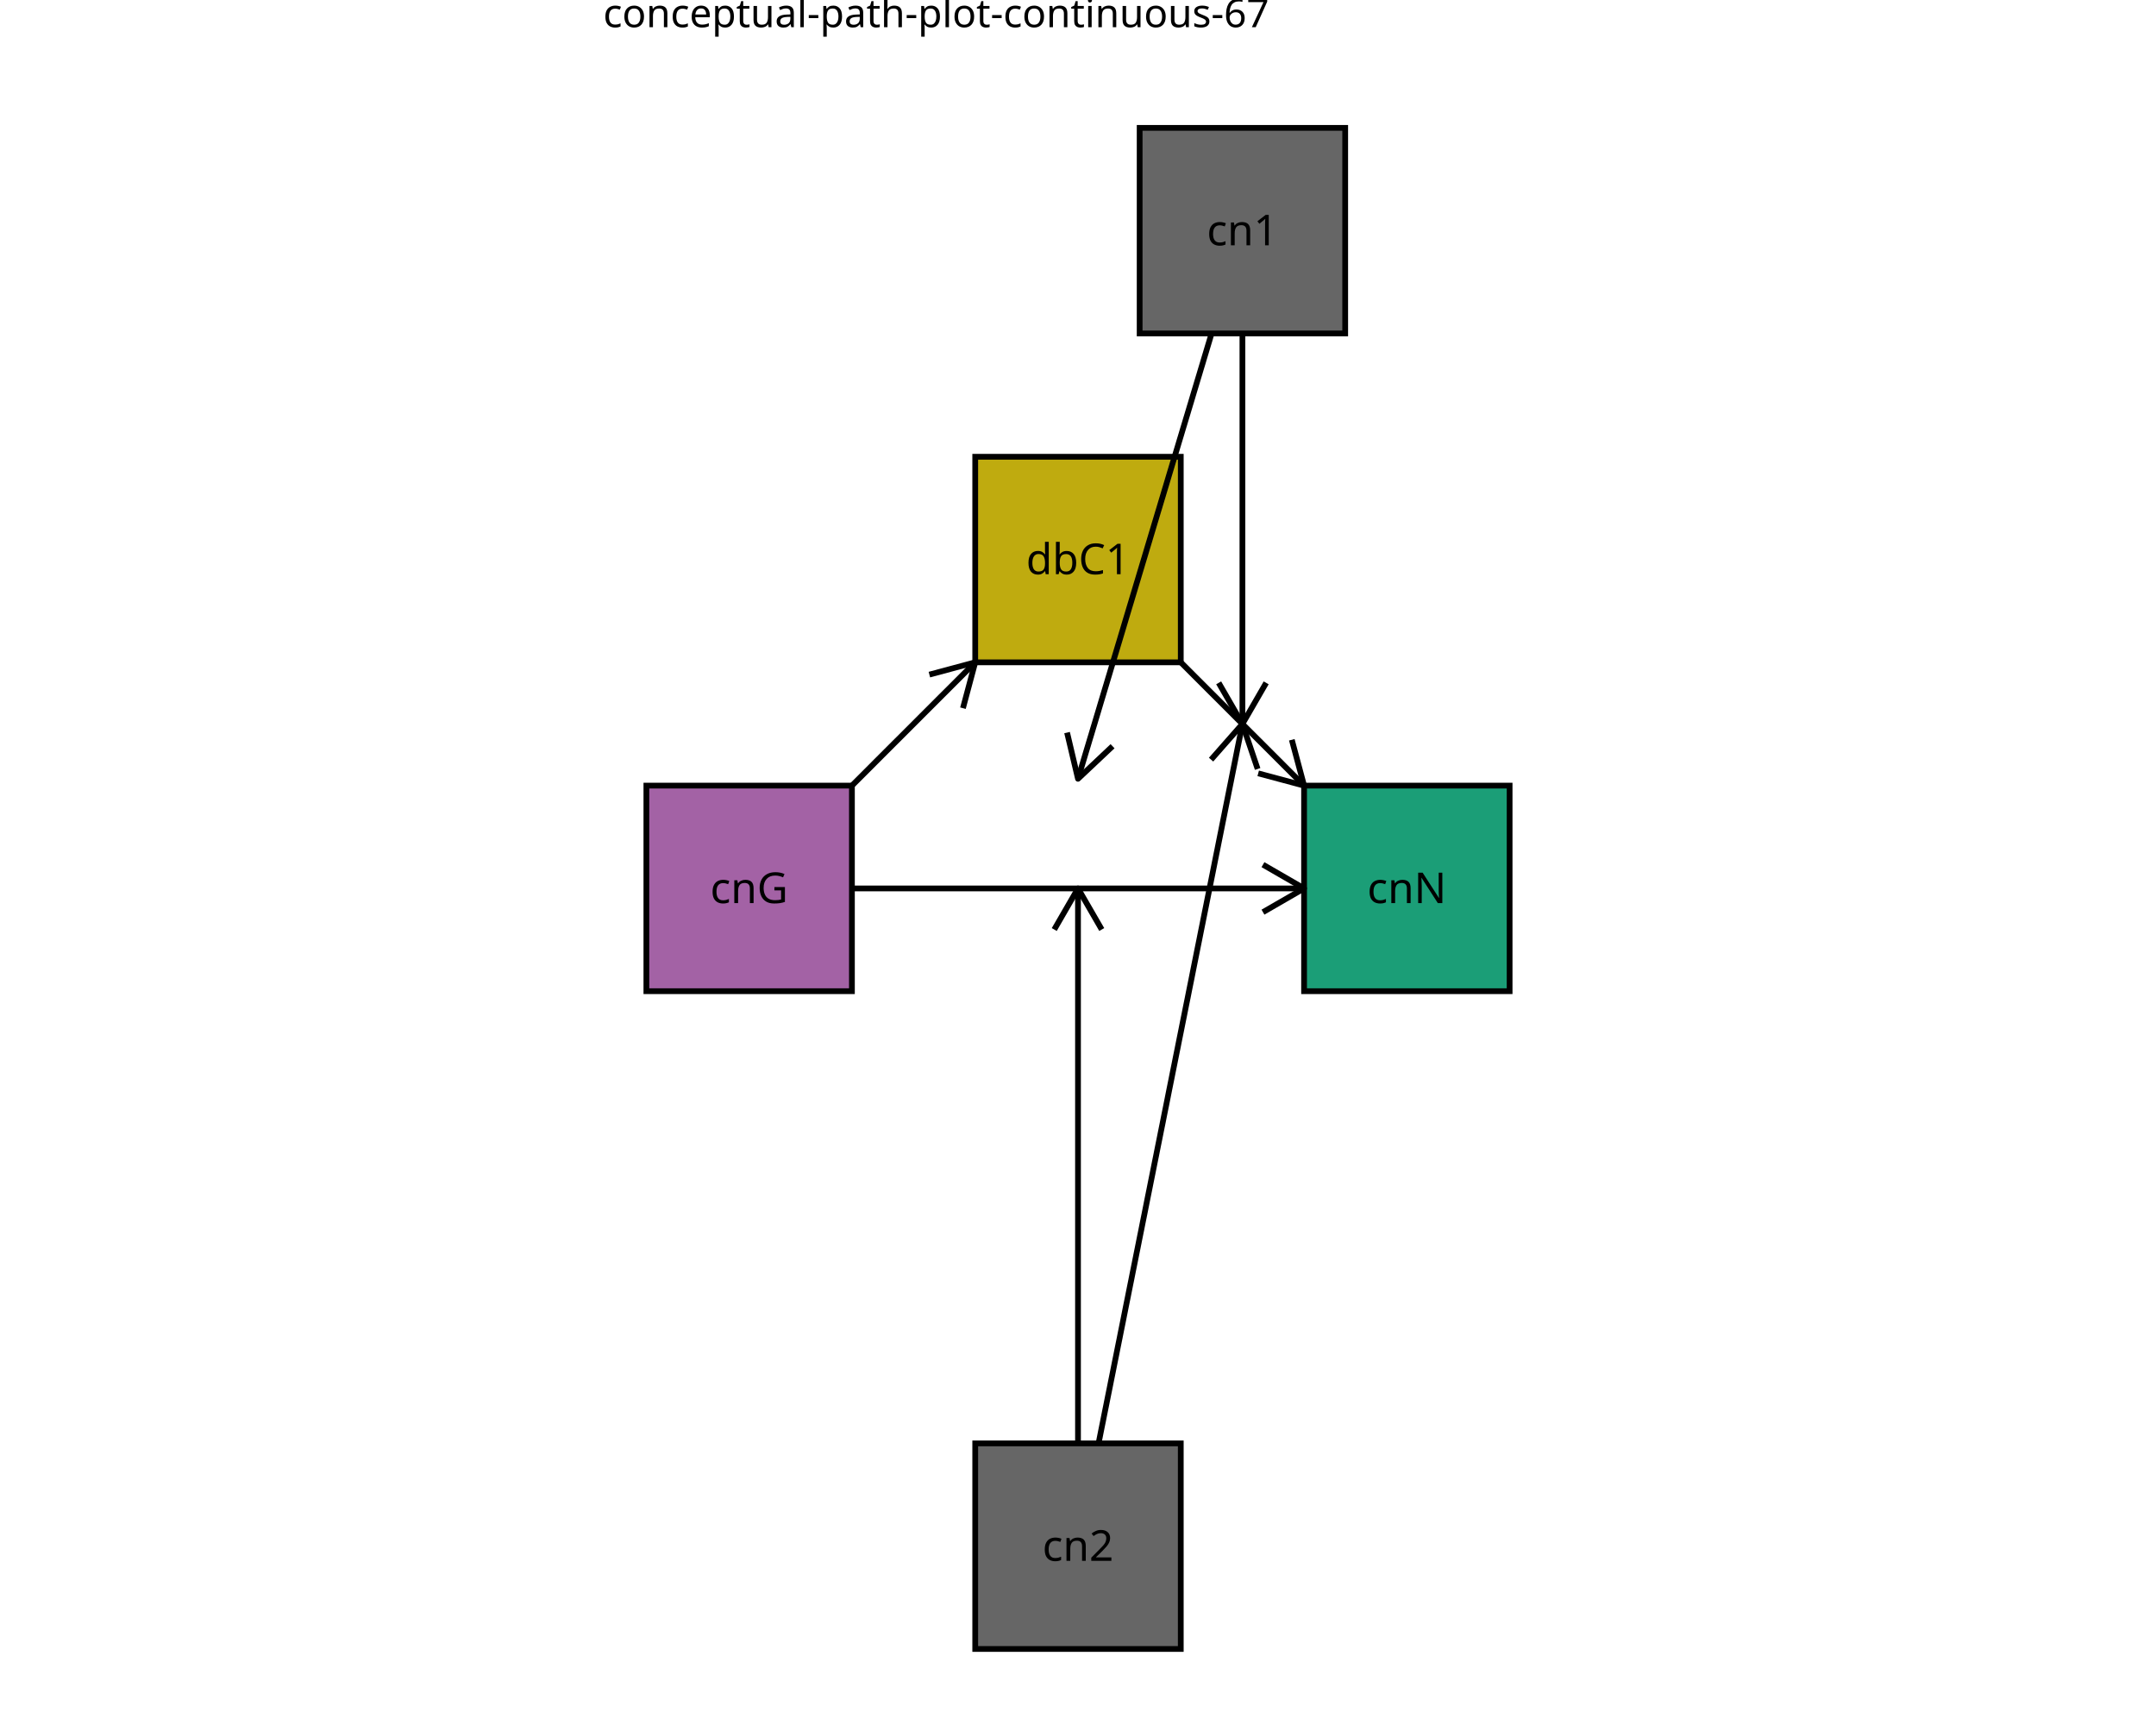
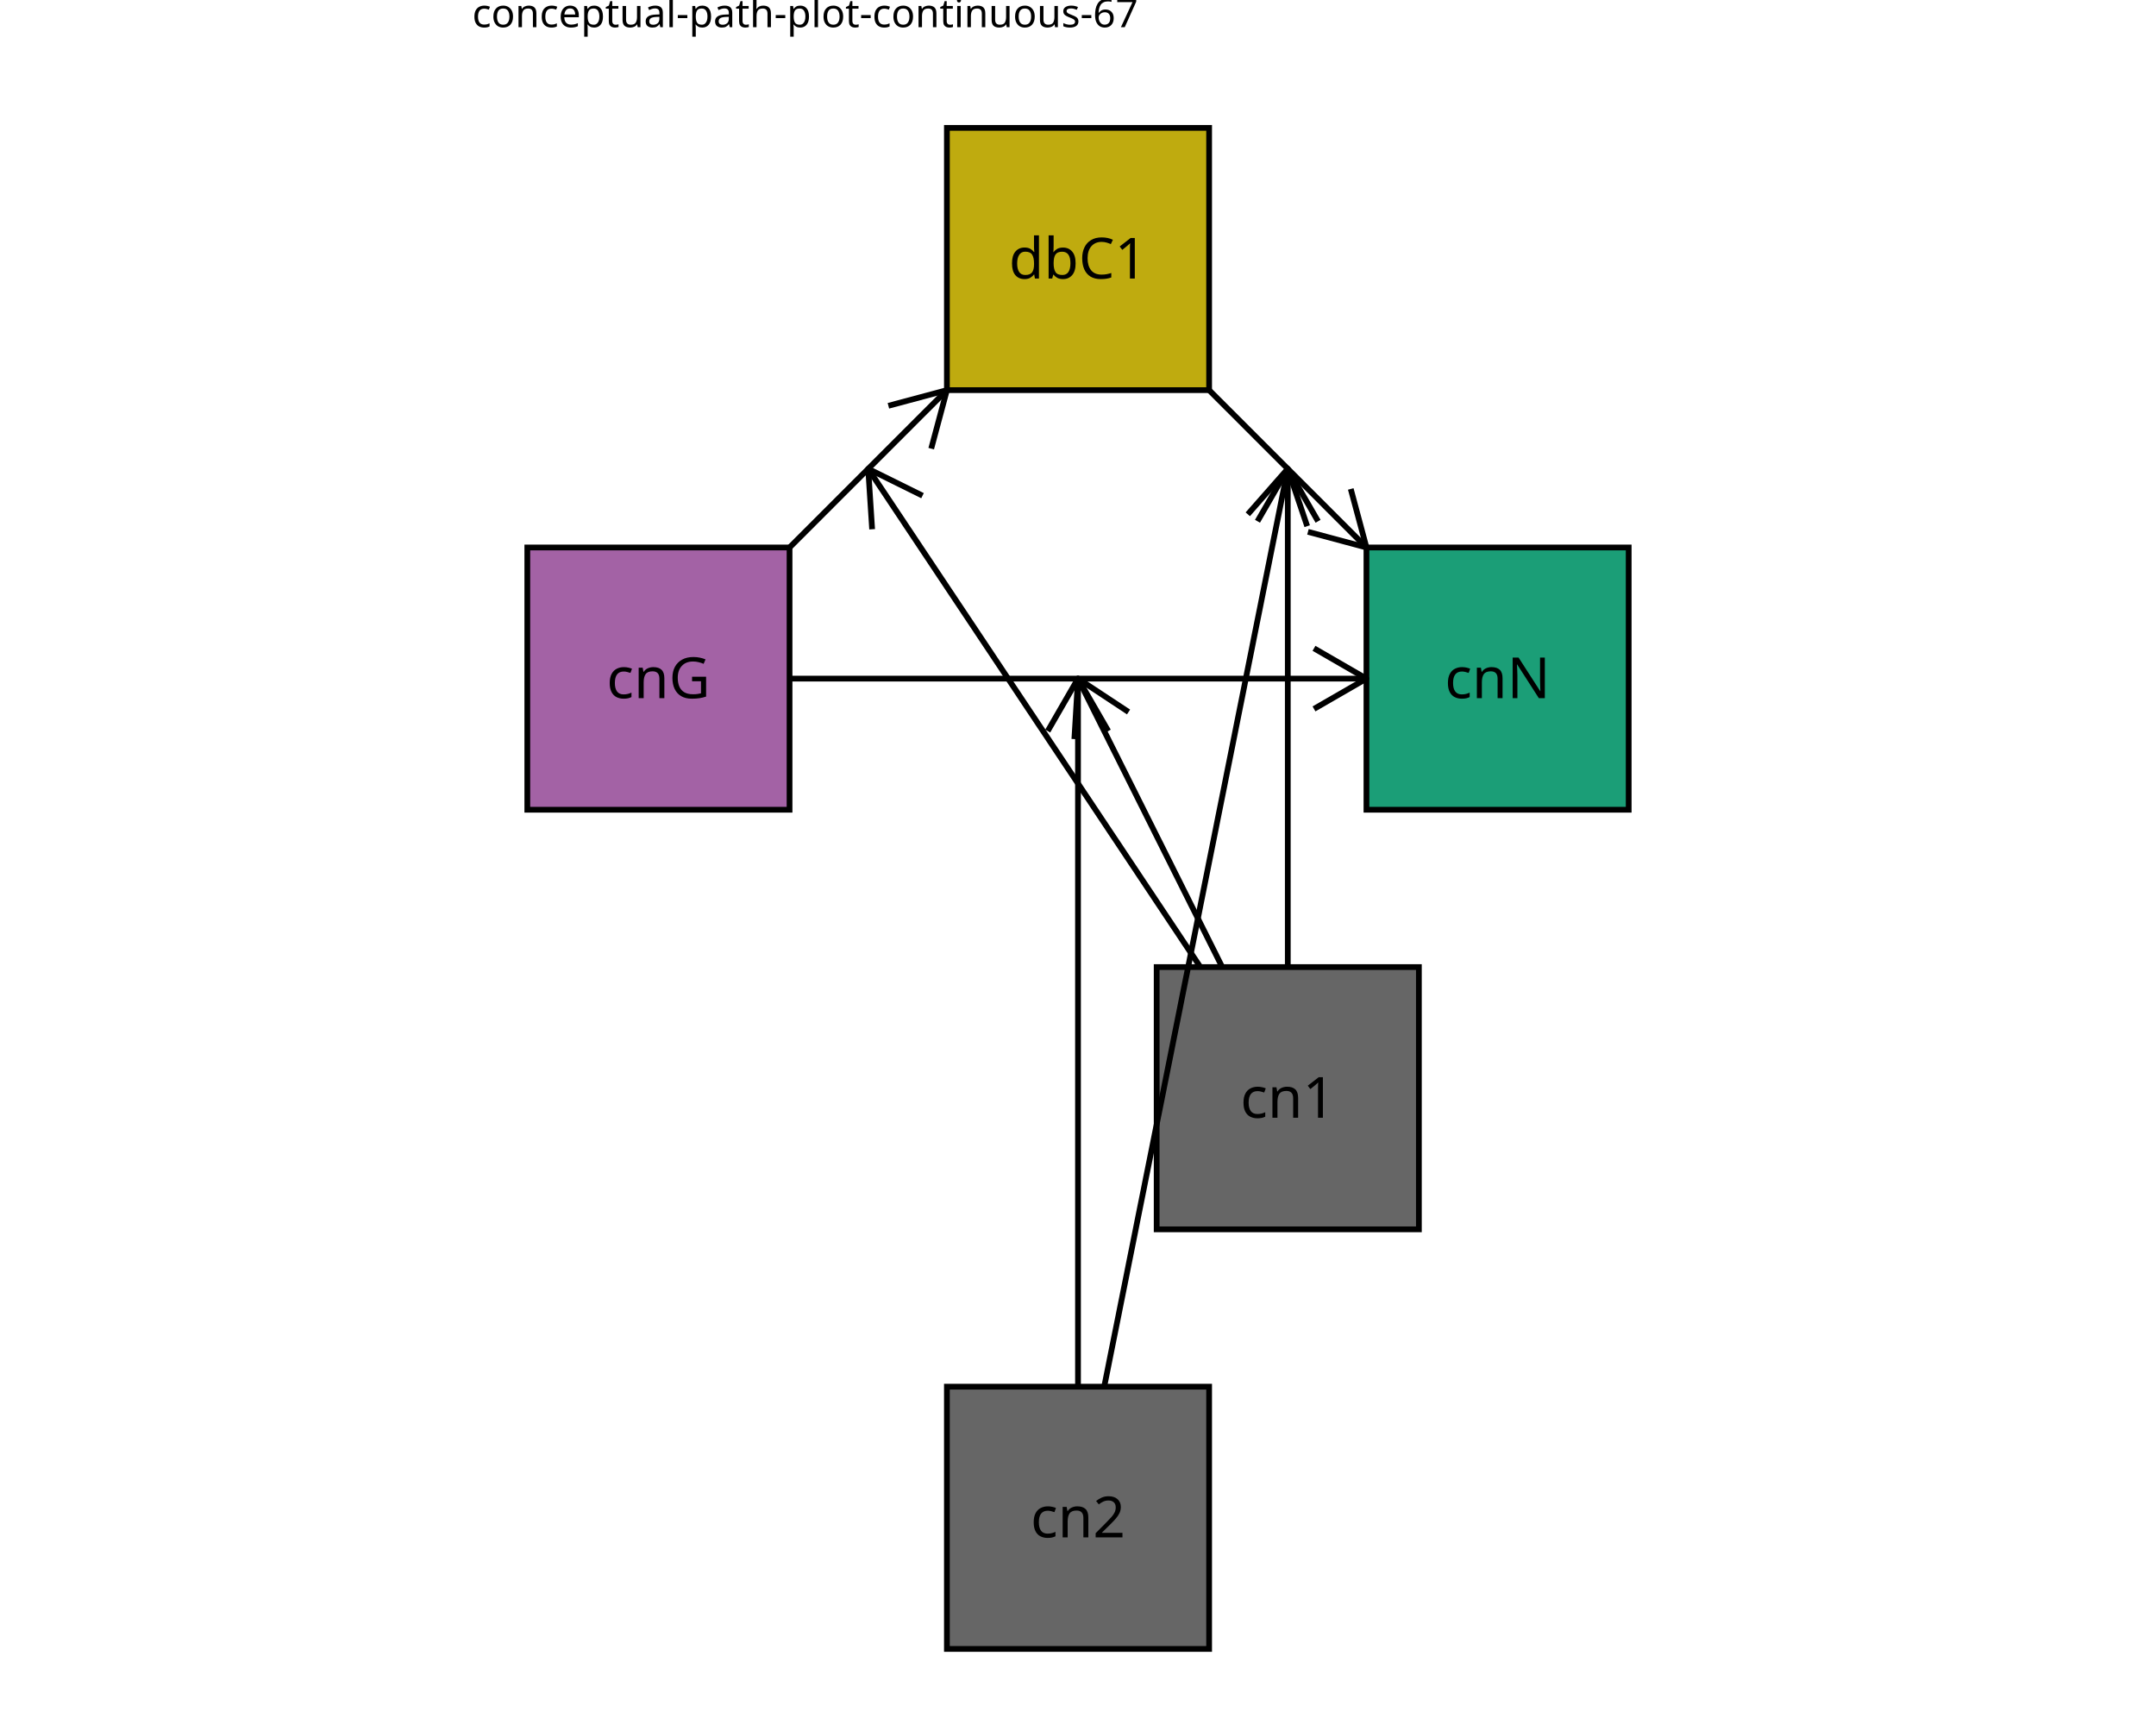
<svg xmlns="http://www.w3.org/2000/svg" class="svglite" data-engine-version="2.0" width="720.00pt" height="576.00pt" viewBox="0 0 720.00 576.00">
  <defs>
    <style type="text/css">
    .svglite line, .svglite polyline, .svglite polygon, .svglite path, .svglite rect, .svglite circle {
      fill: none;
      stroke: #000000;
      stroke-linecap: round;
      stroke-linejoin: round;
      stroke-miterlimit: 10.00;
    }
  </style>
  </defs>
  <rect width="100%" height="100%" style="stroke: none; fill: #FFFFFF;" />
  <defs>
    <clipPath id="cpMC4wMHw3MjAuMDB8MC4wMHw1NzYuMDA=">
      <rect x="0.00" y="0.00" width="720.00" height="576.00" />
    </clipPath>
  </defs>
  <g clip-path="url(#cpMC4wMHw3MjAuMDB8MC4wMHw1NzYuMDA=)">
</g>
  <defs>
-     <clipPath id="cpMjAxLjQ1fDUxOC41NXwwLjAwfDU3Ni4wMA==">
-       <rect x="201.45" y="0.00" width="317.10" height="576.00" />
+     <clipPath id="cpMTU3LjcxfDU2Mi4yOXwwLjAwfDU3Ni4wMA==">
+       <rect x="157.71" y="0.00" width="404.57" height="576.00" />
    </clipPath>
  </defs>
-   <g clip-path="url(#cpMjAxLjQ1fDUxOC41NXwwLjAwfDU3Ni4wMA==)">
-     <rect x="201.45" y="0.00" width="317.10" height="576.00" style="stroke-width: 10.67; stroke: none;" />
+   <g clip-path="url(#cpMTU3LjcxfDU2Mi4yOXwwLjAwfDU3Ni4wMA==)">
+     <rect x="157.71" y="0.00" width="404.57" height="576.00" style="stroke-width: 10.67; stroke: none;" />
  </g>
  <g clip-path="url(#cpMC4wMHw3MjAuMDB8MC4wMHw1NzYuMDA=)">
</g>
  <defs>
-     <clipPath id="cpMjAxLjQ1fDUxOC41NXwxNy4zMHw1NzYuMDA=">
-       <rect x="201.45" y="17.30" width="317.10" height="558.70" />
+     <clipPath id="cpMTU3LjcxfDU2Mi4yOXwxNy4zMHw1NzYuMDA=">
+       <rect x="157.71" y="17.30" width="404.57" height="558.70" />
    </clipPath>
  </defs>
-   <g clip-path="url(#cpMjAxLjQ1fDUxOC41NXwxNy4zMHw1NzYuMDA=)">
-     <rect x="201.45" y="17.30" width="317.10" height="558.70" style="stroke-width: 10.67; stroke: none;" />
-     <rect x="215.86" y="262.33" width="68.64" height="68.64" style="stroke-width: 1.92; stroke-linecap: butt; stroke-linejoin: miter; fill: #A362A5;" />
-     <rect x="435.50" y="262.33" width="68.64" height="68.64" style="stroke-width: 1.92; stroke-linecap: butt; stroke-linejoin: miter; fill: #1B9E77;" />
-     <rect x="325.68" y="152.52" width="68.64" height="68.64" style="stroke-width: 1.92; stroke-linecap: butt; stroke-linejoin: miter; fill: #BFAB0F;" />
-     <rect x="380.59" y="42.70" width="68.64" height="68.64" style="stroke-width: 1.92; stroke-linecap: butt; stroke-linejoin: miter; fill: #666666;" />
-     <rect x="325.68" y="481.97" width="68.64" height="68.64" style="stroke-width: 1.92; stroke-linecap: butt; stroke-linejoin: miter; fill: #666666;" />
-     <rect x="325.68" y="225.73" width="68.64" height="68.64" style="stroke-width: 1.92; stroke: none; stroke-linecap: butt; stroke-linejoin: miter;" />
-     <rect x="380.59" y="207.43" width="68.64" height="68.64" style="stroke-width: 1.92; stroke: none; stroke-linecap: butt; stroke-linejoin: miter;" />
-     <rect x="380.59" y="207.43" width="68.64" height="68.64" style="stroke-width: 1.92; stroke: none; stroke-linecap: butt; stroke-linejoin: miter;" />
-     <rect x="325.68" y="262.33" width="68.64" height="68.64" style="stroke-width: 1.92; stroke: none; stroke-linecap: butt; stroke-linejoin: miter;" />
-     <polyline points="284.50,296.65 285.68,296.65 287.90,296.65 290.12,296.65 292.33,296.65 294.55,296.65 296.77,296.65 298.99,296.65 301.21,296.65 303.43,296.65 305.65,296.65 307.86,296.65 310.08,296.65 312.30,296.65 314.52,296.65 316.74,296.65 318.96,296.65 321.18,296.65 323.39,296.65 325.61,296.65 327.83,296.65 330.05,296.65 332.27,296.65 334.49,296.65 336.71,296.65 338.92,296.65 341.14,296.65 343.36,296.65 345.58,296.65 347.80,296.65 350.02,296.65 352.24,296.65 354.45,296.65 356.67,296.65 358.89,296.65 361.11,296.65 363.33,296.65 365.55,296.65 367.76,296.65 369.98,296.65 372.20,296.65 374.42,296.65 376.64,296.65 378.86,296.65 381.08,296.65 383.29,296.65 385.51,296.65 387.73,296.65 389.95,296.65 392.17,296.65 394.39,296.65 396.61,296.65 398.82,296.65 401.04,296.65 403.26,296.65 405.48,296.65 407.70,296.65 409.92,296.65 412.14,296.65 414.35,296.65 416.57,296.65 418.79,296.65 421.01,296.65 423.23,296.65 425.45,296.65 427.67,296.65 429.88,296.65 432.10,296.65 434.32,296.65 435.50,296.65 " style="stroke-width: 1.92; stroke-linecap: butt;" />
-     <polyline points="421.77,304.58 435.50,296.65 421.77,288.72 " style="stroke-width: 1.92; stroke-linecap: butt;" />
-     <polyline points="414.91,111.34 414.91,111.96 414.91,113.62 414.91,115.29 414.91,116.95 414.91,118.61 414.91,120.28 414.91,121.94 414.91,123.61 414.91,125.27 414.91,126.93 414.91,128.60 414.91,130.26 414.91,131.93 414.91,133.59 414.91,135.25 414.91,136.92 414.91,138.58 414.91,140.25 414.91,141.91 414.91,143.57 414.91,145.24 414.91,146.90 414.91,148.56 414.91,150.23 414.91,151.89 414.91,153.56 414.91,155.22 414.91,156.88 414.91,158.55 414.91,160.21 414.91,161.88 414.91,163.54 414.91,165.20 414.91,166.87 414.91,168.53 414.91,170.20 414.91,171.86 414.91,173.52 414.91,175.19 414.91,176.85 414.91,178.52 414.91,180.18 414.91,181.84 414.91,183.51 414.91,185.17 414.91,186.83 414.91,188.50 414.91,190.16 414.91,191.83 414.91,193.49 414.91,195.15 414.91,196.82 414.91,198.48 414.91,200.15 414.91,201.81 414.91,203.47 414.91,205.14 414.91,206.80 414.91,208.47 414.91,210.13 414.91,211.79 414.91,213.46 414.91,215.12 414.91,216.78 414.91,218.45 414.91,220.11 414.91,221.78 414.91,223.44 414.91,225.10 414.91,226.77 414.91,228.43 414.91,230.10 414.91,231.76 414.91,233.42 414.91,235.09 414.91,236.75 414.91,238.42 414.91,240.08 414.91,241.74 " style="stroke-width: 1.92; stroke-linecap: butt;" />
-     <polyline points="406.98,228.01 414.91,241.74 422.84,228.01 " style="stroke-width: 1.92; stroke-linecap: butt;" />
-     <polyline points="366.86,481.97 367.21,480.24 367.76,477.46 368.32,474.69 368.87,471.92 369.43,469.14 369.98,466.37 370.54,463.60 371.09,460.82 371.65,458.05 372.20,455.28 372.76,452.50 373.31,449.73 373.87,446.96 374.42,444.18 374.98,441.41 375.53,438.64 376.08,435.86 376.64,433.09 377.19,430.32 377.75,427.55 378.30,424.77 378.86,422.00 379.41,419.23 379.97,416.45 380.52,413.68 381.08,410.91 381.63,408.13 382.19,405.36 382.74,402.59 383.29,399.81 383.85,397.04 384.40,394.27 384.96,391.49 385.51,388.72 386.07,385.95 386.62,383.17 387.18,380.40 387.73,377.63 388.29,374.86 388.84,372.08 389.40,369.31 389.95,366.54 390.50,363.76 391.06,360.99 391.61,358.22 392.17,355.44 392.72,352.67 393.28,349.90 393.83,347.12 394.39,344.35 394.94,341.58 395.50,338.80 396.05,336.03 396.61,333.26 397.16,330.48 397.72,327.71 398.27,324.94 398.82,322.17 399.38,319.39 399.93,316.62 400.49,313.85 401.04,311.07 401.60,308.30 402.15,305.53 402.71,302.75 403.26,299.98 403.82,297.21 404.37,294.43 404.93,291.66 405.48,288.89 406.03,286.11 406.59,283.34 407.14,280.57 407.70,277.79 408.25,275.02 408.81,272.25 409.36,269.47 409.92,266.70 410.47,263.93 411.03,261.16 411.58,258.38 412.14,255.61 412.69,252.84 413.24,250.06 413.80,247.29 414.35,244.52 414.91,241.74 " style="stroke-width: 1.92; stroke-linecap: butt;" />
-     <polyline points="419.99,256.76 414.91,241.74 404.44,253.65 " style="stroke-width: 1.92; stroke-linecap: butt;" />
-     <polyline points="360.00,481.97 360.00,480.79 360.00,478.57 360.00,476.35 360.00,474.13 360.00,471.92 360.00,469.70 360.00,467.48 360.00,465.26 360.00,463.04 360.00,460.82 360.00,458.60 360.00,456.39 360.00,454.17 360.00,451.95 360.00,449.73 360.00,447.51 360.00,445.29 360.00,443.08 360.00,440.86 360.00,438.64 360.00,436.42 360.00,434.20 360.00,431.98 360.00,429.76 360.00,427.55 360.00,425.33 360.00,423.11 360.00,420.89 360.00,418.67 360.00,416.45 360.00,414.23 360.00,412.02 360.00,409.80 360.00,407.58 360.00,405.36 360.00,403.14 360.00,400.92 360.00,398.70 360.00,396.49 360.00,394.27 360.00,392.05 360.00,389.83 360.00,387.61 360.00,385.39 360.00,383.17 360.00,380.96 360.00,378.74 360.00,376.52 360.00,374.30 360.00,372.08 360.00,369.86 360.00,367.65 360.00,365.43 360.00,363.21 360.00,360.99 360.00,358.77 360.00,356.55 360.00,354.33 360.00,352.12 360.00,349.90 360.00,347.68 360.00,345.46 360.00,343.24 360.00,341.02 360.00,338.80 360.00,336.59 360.00,334.37 360.00,332.15 360.00,329.93 360.00,327.71 360.00,325.49 360.00,323.27 360.00,321.06 360.00,318.84 360.00,316.62 360.00,314.40 360.00,312.18 360.00,309.96 360.00,307.74 360.00,305.53 360.00,303.31 360.00,301.09 360.00,298.87 360.00,296.65 " style="stroke-width: 1.92; stroke-linecap: butt;" />
-     <polyline points="367.93,310.38 360.00,296.65 352.07,310.38 " style="stroke-width: 1.92; stroke-linecap: butt;" />
-     <polyline points="284.50,262.33 284.57,262.26 285.68,261.16 286.79,260.05 287.90,258.94 289.01,257.83 290.12,256.72 291.23,255.61 292.33,254.50 293.44,253.39 294.55,252.28 295.66,251.17 296.77,250.06 297.88,248.95 298.99,247.84 300.10,246.74 301.21,245.63 302.32,244.52 303.43,243.41 304.54,242.30 305.65,241.19 306.76,240.08 307.86,238.97 308.97,237.86 310.08,236.75 311.19,235.64 312.30,234.53 313.41,233.42 314.52,232.31 315.63,231.21 316.74,230.10 317.85,228.99 318.96,227.88 320.07,226.77 321.18,225.66 322.28,224.55 323.39,223.44 324.50,222.33 325.61,221.22 325.68,221.15 " style="stroke-width: 1.92; stroke-linecap: butt;" />
-     <polyline points="321.58,236.47 325.68,221.15 310.37,225.26 " style="stroke-width: 1.92; stroke-linecap: butt;" />
-     <polyline points="394.32,221.15 394.39,221.22 395.50,222.33 396.61,223.44 397.72,224.55 398.82,225.66 399.93,226.77 401.04,227.88 402.15,228.99 403.26,230.10 404.37,231.21 405.48,232.31 406.59,233.42 407.70,234.53 408.81,235.64 409.92,236.75 411.03,237.86 412.14,238.97 413.24,240.08 414.35,241.19 415.46,242.30 416.57,243.41 417.68,244.52 418.79,245.63 419.90,246.74 421.01,247.84 422.12,248.95 423.23,250.06 424.34,251.17 425.45,252.28 426.56,253.39 427.67,254.50 428.77,255.61 429.88,256.72 430.99,257.83 432.10,258.94 433.21,260.05 434.32,261.16 435.43,262.26 435.50,262.33 " style="stroke-width: 1.92; stroke-linecap: butt;" />
-     <polyline points="420.18,258.23 435.50,262.33 431.40,247.02 " style="stroke-width: 1.92; stroke-linecap: butt;" />
-     <polyline points="404.61,111.34 404.37,112.14 403.82,113.99 403.26,115.84 402.71,117.69 402.15,119.54 401.60,121.39 401.04,123.24 400.49,125.09 399.93,126.93 399.38,128.78 398.82,130.63 398.27,132.48 397.72,134.33 397.16,136.18 396.61,138.03 396.05,139.88 395.50,141.72 394.94,143.57 394.39,145.42 393.83,147.27 393.28,149.12 392.72,150.97 392.17,152.82 391.61,154.67 391.06,156.51 390.50,158.36 389.95,160.21 389.40,162.06 388.84,163.91 388.29,165.76 387.73,167.61 387.18,169.46 386.62,171.30 386.07,173.15 385.51,175.00 384.96,176.85 384.40,178.70 383.85,180.55 383.29,182.40 382.74,184.25 382.19,186.10 381.63,187.94 381.08,189.79 380.52,191.64 379.97,193.49 379.41,195.34 378.86,197.19 378.30,199.04 377.75,200.89 377.19,202.73 376.64,204.58 376.08,206.43 375.53,208.28 374.98,210.13 374.42,211.98 373.87,213.83 373.31,215.68 372.76,217.52 372.20,219.37 371.65,221.22 371.09,223.07 370.54,224.92 369.98,226.77 369.43,228.62 368.87,230.47 368.32,232.31 367.76,234.16 367.21,236.01 366.66,237.86 366.10,239.71 365.55,241.56 364.99,243.41 364.44,245.26 363.88,247.10 363.33,248.95 362.77,250.80 362.22,252.65 361.66,254.50 361.11,256.35 360.55,258.20 360.00,260.05 " style="stroke-width: 1.92; stroke-linecap: butt;" />
-     <polyline points="356.35,244.62 360.00,260.05 371.54,249.17 " style="stroke-width: 1.92; stroke-linecap: butt;" />
-     <text x="250.18" y="301.55" text-anchor="middle" style="font-size: 14.23px; font-family: sans;" textLength="26.10px" lengthAdjust="spacingAndGlyphs">cnG</text>
-     <text x="469.82" y="301.55" text-anchor="middle" style="font-size: 14.23px; font-family: sans;" textLength="25.31px" lengthAdjust="spacingAndGlyphs">cnN</text>
-     <text x="360.00" y="191.73" text-anchor="middle" style="font-size: 14.23px; font-family: sans;" textLength="34.02px" lengthAdjust="spacingAndGlyphs">dbC1</text>
-     <text x="414.91" y="81.91" text-anchor="middle" style="font-size: 14.23px; font-family: sans;" textLength="22.94px" lengthAdjust="spacingAndGlyphs">cn1</text>
-     <text x="360.00" y="521.18" text-anchor="middle" style="font-size: 14.23px; font-family: sans;" textLength="22.94px" lengthAdjust="spacingAndGlyphs">cn2</text>
+   <g clip-path="url(#cpMTU3LjcxfDU2Mi4yOXwxNy4zMHw1NzYuMDA=)">
+     <rect x="157.71" y="17.30" width="404.57" height="558.70" style="stroke-width: 10.67; stroke: none;" />
+     <rect x="176.10" y="182.81" width="87.57" height="87.57" style="stroke-width: 1.92; stroke-linecap: butt; stroke-linejoin: miter; fill: #A362A5;" />
+     <rect x="456.33" y="182.81" width="87.57" height="87.57" style="stroke-width: 1.92; stroke-linecap: butt; stroke-linejoin: miter; fill: #1B9E77;" />
+     <rect x="316.22" y="42.70" width="87.57" height="87.57" style="stroke-width: 1.92; stroke-linecap: butt; stroke-linejoin: miter; fill: #BFAB0F;" />
+     <rect x="386.27" y="322.92" width="87.57" height="87.57" style="stroke-width: 1.92; stroke-linecap: butt; stroke-linejoin: miter; fill: #666666;" />
+     <rect x="316.22" y="463.03" width="87.57" height="87.57" style="stroke-width: 1.92; stroke-linecap: butt; stroke-linejoin: miter; fill: #666666;" />
+     <rect x="316.22" y="182.81" width="87.57" height="87.57" style="stroke-width: 1.92; stroke: none; stroke-linecap: butt; stroke-linejoin: miter;" />
+     <rect x="246.16" y="112.76" width="87.57" height="87.57" style="stroke-width: 1.92; stroke: none; stroke-linecap: butt; stroke-linejoin: miter;" />
+     <rect x="386.27" y="112.76" width="87.57" height="87.57" style="stroke-width: 1.92; stroke: none; stroke-linecap: butt; stroke-linejoin: miter;" />
+     <rect x="386.27" y="112.76" width="87.57" height="87.57" style="stroke-width: 1.92; stroke: none; stroke-linecap: butt; stroke-linejoin: miter;" />
+     <rect x="316.22" y="182.81" width="87.57" height="87.57" style="stroke-width: 1.92; stroke: none; stroke-linecap: butt; stroke-linejoin: miter;" />
+     <polyline points="263.67,226.60 265.18,226.60 268.01,226.60 270.84,226.60 273.67,226.60 276.50,226.60 279.33,226.60 282.16,226.60 284.99,226.60 287.82,226.60 290.65,226.60 293.48,226.60 296.31,226.60 299.14,226.60 301.97,226.60 304.80,226.60 307.63,226.60 310.47,226.60 313.30,226.60 316.13,226.60 318.96,226.60 321.79,226.60 324.62,226.60 327.45,226.60 330.28,226.60 333.11,226.60 335.94,226.60 338.77,226.60 341.60,226.60 344.43,226.60 347.26,226.60 350.09,226.60 352.92,226.60 355.75,226.60 358.58,226.60 361.42,226.60 364.25,226.60 367.08,226.60 369.91,226.60 372.74,226.60 375.57,226.60 378.40,226.60 381.23,226.60 384.06,226.60 386.89,226.60 389.72,226.60 392.55,226.60 395.38,226.60 398.21,226.60 401.04,226.60 403.87,226.60 406.70,226.60 409.53,226.60 412.37,226.60 415.20,226.60 418.03,226.60 420.86,226.60 423.69,226.60 426.52,226.60 429.35,226.60 432.18,226.60 435.01,226.60 437.84,226.60 440.67,226.60 443.50,226.60 446.33,226.60 449.16,226.60 451.99,226.60 454.82,226.60 456.33,226.60 " style="stroke-width: 1.92; stroke-linecap: butt;" />
+     <polyline points="438.81,236.71 456.33,226.60 438.81,216.48 " style="stroke-width: 1.92; stroke-linecap: butt;" />
+     <polyline points="400.87,322.92 400.34,322.13 398.92,320.00 397.50,317.88 396.09,315.76 394.67,313.64 393.26,311.51 391.84,309.39 390.43,307.27 389.01,305.14 387.60,303.02 386.18,300.90 384.77,298.77 383.35,296.65 381.94,294.53 380.52,292.41 379.11,290.28 377.69,288.16 376.28,286.04 374.86,283.91 373.45,281.79 372.03,279.67 370.61,277.55 369.20,275.42 367.78,273.30 366.37,271.18 364.95,269.05 363.54,266.93 362.12,264.81 360.71,262.69 359.29,260.56 357.88,258.44 356.46,256.32 355.05,254.19 353.63,252.07 352.22,249.95 350.80,247.83 349.39,245.70 347.97,243.58 346.55,241.46 345.14,239.33 343.72,237.21 342.31,235.09 340.89,232.96 339.48,230.84 338.06,228.72 336.65,226.60 335.23,224.47 333.82,222.35 332.40,220.23 330.99,218.10 329.57,215.98 328.16,213.86 326.74,211.74 325.33,209.61 323.91,207.49 322.50,205.37 321.08,203.24 319.66,201.12 318.25,199.00 316.83,196.88 315.42,194.75 314.00,192.63 312.59,190.51 311.17,188.38 309.76,186.26 308.34,184.14 306.93,182.02 305.51,179.89 304.10,177.77 302.68,175.65 301.27,173.52 299.85,171.40 298.44,169.28 297.02,167.15 295.61,165.03 294.19,162.91 292.77,160.79 291.36,158.66 289.94,156.54 " style="stroke-width: 1.92; stroke-linecap: butt;" />
+     <polyline points="308.08,165.51 289.94,156.54 291.25,176.73 " style="stroke-width: 1.92; stroke-linecap: butt;" />
+     <polyline points="430.06,322.92 430.06,322.13 430.06,320.00 430.06,317.88 430.06,315.76 430.06,313.64 430.06,311.51 430.06,309.39 430.06,307.27 430.06,305.14 430.06,303.02 430.06,300.90 430.06,298.77 430.06,296.65 430.06,294.53 430.06,292.41 430.06,290.28 430.06,288.16 430.06,286.04 430.06,283.91 430.06,281.79 430.06,279.67 430.06,277.55 430.06,275.42 430.06,273.30 430.06,271.18 430.06,269.05 430.06,266.93 430.06,264.81 430.06,262.69 430.06,260.56 430.06,258.44 430.06,256.32 430.06,254.19 430.06,252.07 430.06,249.95 430.06,247.83 430.06,245.70 430.06,243.58 430.06,241.46 430.06,239.33 430.06,237.21 430.06,235.09 430.06,232.96 430.06,230.84 430.06,228.72 430.06,226.60 430.06,224.47 430.06,222.35 430.06,220.23 430.06,218.10 430.06,215.98 430.06,213.86 430.06,211.74 430.06,209.61 430.06,207.49 430.06,205.37 430.06,203.24 430.06,201.12 430.06,199.00 430.06,196.88 430.06,194.75 430.06,192.63 430.06,190.51 430.06,188.38 430.06,186.26 430.06,184.14 430.06,182.02 430.06,179.89 430.06,177.77 430.06,175.65 430.06,173.52 430.06,171.40 430.06,169.28 430.06,167.15 430.06,165.03 430.06,162.91 430.06,160.79 430.06,158.66 430.06,156.54 " style="stroke-width: 1.92; stroke-linecap: butt;" />
+     <polyline points="440.17,174.06 430.06,156.54 419.94,174.06 " style="stroke-width: 1.92; stroke-linecap: butt;" />
+     <polyline points="368.76,463.03 369.20,460.82 369.91,457.29 370.61,453.75 371.32,450.21 372.03,446.67 372.74,443.13 373.45,439.59 374.15,436.06 374.86,432.52 375.57,428.98 376.28,425.44 376.98,421.90 377.69,418.37 378.40,414.83 379.11,411.29 379.81,407.75 380.52,404.21 381.23,400.67 381.94,397.14 382.64,393.60 383.35,390.06 384.06,386.52 384.77,382.98 385.47,379.45 386.18,375.91 386.89,372.37 387.60,368.83 388.31,365.29 389.01,361.75 389.72,358.22 390.43,354.68 391.14,351.14 391.84,347.60 392.55,344.06 393.26,340.53 393.97,336.99 394.67,333.45 395.38,329.91 396.09,326.37 396.80,322.83 397.50,319.30 398.21,315.76 398.92,312.22 399.63,308.68 400.34,305.14 401.04,301.61 401.75,298.07 402.46,294.53 403.17,290.99 403.87,287.45 404.58,283.91 405.29,280.38 406.00,276.84 406.70,273.30 407.41,269.76 408.12,266.22 408.83,262.69 409.53,259.15 410.24,255.61 410.95,252.07 411.66,248.53 412.37,244.99 413.07,241.46 413.78,237.92 414.49,234.38 415.20,230.84 415.90,227.30 416.61,223.77 417.32,220.23 418.03,216.69 418.73,213.15 419.44,209.61 420.15,206.07 420.86,202.54 421.56,199.00 422.27,195.46 422.98,191.92 423.69,188.38 424.39,184.85 425.10,181.31 425.81,177.77 426.52,174.23 427.23,170.69 427.93,167.15 428.64,163.62 429.35,160.08 430.06,156.54 " style="stroke-width: 1.92; stroke-linecap: butt;" />
+     <polyline points="436.54,175.70 430.06,156.54 416.70,171.73 " style="stroke-width: 1.92; stroke-linecap: butt;" />
+     <polyline points="360.00,463.03 360.00,461.53 360.00,458.70 360.00,455.87 360.00,453.04 360.00,450.21 360.00,447.38 360.00,444.55 360.00,441.72 360.00,438.89 360.00,436.06 360.00,433.23 360.00,430.40 360.00,427.56 360.00,424.73 360.00,421.90 360.00,419.07 360.00,416.24 360.00,413.41 360.00,410.58 360.00,407.75 360.00,404.92 360.00,402.09 360.00,399.26 360.00,396.43 360.00,393.60 360.00,390.77 360.00,387.94 360.00,385.11 360.00,382.28 360.00,379.45 360.00,376.61 360.00,373.78 360.00,370.95 360.00,368.12 360.00,365.29 360.00,362.46 360.00,359.63 360.00,356.80 360.00,353.97 360.00,351.14 360.00,348.31 360.00,345.48 360.00,342.65 360.00,339.82 360.00,336.99 360.00,334.16 360.00,331.33 360.00,328.50 360.00,325.67 360.00,322.83 360.00,320.00 360.00,317.17 360.00,314.34 360.00,311.51 360.00,308.68 360.00,305.85 360.00,303.02 360.00,300.19 360.00,297.36 360.00,294.53 360.00,291.70 360.00,288.87 360.00,286.04 360.00,283.21 360.00,280.38 360.00,277.55 360.00,274.72 360.00,271.88 360.00,269.05 360.00,266.22 360.00,263.39 360.00,260.56 360.00,257.73 360.00,254.90 360.00,252.07 360.00,249.24 360.00,246.41 360.00,243.58 360.00,240.75 360.00,237.92 360.00,235.09 360.00,232.26 360.00,229.43 360.00,226.60 " style="stroke-width: 1.92; stroke-linecap: butt;" />
+     <polyline points="370.11,244.11 360.00,226.60 349.89,244.11 " style="stroke-width: 1.92; stroke-linecap: butt;" />
+     <polyline points="263.67,182.81 263.76,182.72 265.18,181.31 266.59,179.89 268.01,178.48 269.42,177.06 270.84,175.65 272.25,174.23 273.67,172.82 275.08,171.40 276.50,169.99 277.91,168.57 279.33,167.15 280.74,165.74 282.16,164.32 283.58,162.91 284.99,161.49 286.41,160.08 287.82,158.66 289.24,157.25 290.65,155.83 292.07,154.42 293.48,153.00 294.90,151.59 296.31,150.17 297.73,148.76 299.14,147.34 300.56,145.93 301.97,144.51 303.39,143.10 304.80,141.68 306.22,140.26 307.63,138.85 309.05,137.43 310.47,136.02 311.88,134.60 313.30,133.19 314.71,131.77 316.13,130.36 316.22,130.27 " style="stroke-width: 1.92; stroke-linecap: butt;" />
+     <polyline points="310.98,149.81 316.22,130.27 296.68,135.50 " style="stroke-width: 1.92; stroke-linecap: butt;" />
+     <polyline points="403.78,130.27 403.87,130.36 405.29,131.77 406.70,133.19 408.12,134.60 409.53,136.02 410.95,137.43 412.37,138.85 413.78,140.26 415.20,141.68 416.61,143.10 418.03,144.51 419.44,145.93 420.86,147.34 422.27,148.76 423.69,150.17 425.10,151.59 426.52,153.00 427.93,154.42 429.35,155.83 430.76,157.25 432.18,158.66 433.59,160.08 435.01,161.49 436.42,162.91 437.84,164.32 439.26,165.74 440.67,167.15 442.09,168.57 443.50,169.99 444.92,171.40 446.33,172.82 447.75,174.23 449.16,175.65 450.58,177.06 451.99,178.48 453.41,179.89 454.82,181.31 456.24,182.72 456.33,182.81 " style="stroke-width: 1.92; stroke-linecap: butt;" />
+     <polyline points="436.79,177.58 456.33,182.81 451.09,163.27 " style="stroke-width: 1.92; stroke-linecap: butt;" />
+     <polyline points="408.16,322.92 408.12,322.83 407.41,321.42 406.70,320.00 406.00,318.59 405.29,317.17 404.58,315.76 403.87,314.34 403.17,312.93 402.46,311.51 401.75,310.10 401.04,308.68 400.34,307.27 399.63,305.85 398.92,304.44 398.21,303.02 397.50,301.61 396.80,300.19 396.09,298.77 395.38,297.36 394.67,295.94 393.97,294.53 393.26,293.11 392.55,291.70 391.84,290.28 391.14,288.87 390.43,287.45 389.72,286.04 389.01,284.62 388.31,283.21 387.60,281.79 386.89,280.38 386.18,278.96 385.47,277.55 384.77,276.13 384.06,274.72 383.35,273.30 382.64,271.88 381.94,270.47 381.23,269.05 380.52,267.64 379.81,266.22 379.11,264.81 378.40,263.39 377.69,261.98 376.98,260.56 376.28,259.15 375.57,257.73 374.86,256.32 374.15,254.90 373.45,253.49 372.74,252.07 372.03,250.66 371.32,249.24 370.61,247.83 369.91,246.41 369.20,244.99 368.49,243.58 367.78,242.16 367.08,240.75 366.37,239.33 365.66,237.92 364.95,236.50 364.25,235.09 363.54,233.67 362.83,232.26 362.12,230.84 361.42,229.43 360.71,228.01 360.00,226.60 " style="stroke-width: 1.92; stroke-linecap: butt;" />
+     <polyline points="376.88,237.74 360.00,226.60 358.79,246.79 " style="stroke-width: 1.92; stroke-linecap: butt;" />
+     <text x="219.89" y="233.12" text-anchor="middle" style="font-size: 18.97px; font-family: sans;" textLength="34.80px" lengthAdjust="spacingAndGlyphs">cnG</text>
+     <text x="500.11" y="233.12" text-anchor="middle" style="font-size: 18.97px; font-family: sans;" textLength="33.74px" lengthAdjust="spacingAndGlyphs">cnN</text>
+     <text x="360.00" y="93.01" text-anchor="middle" style="font-size: 18.97px; font-family: sans;" textLength="45.35px" lengthAdjust="spacingAndGlyphs">dbC1</text>
+     <text x="430.06" y="373.23" text-anchor="middle" style="font-size: 18.97px; font-family: sans;" textLength="30.59px" lengthAdjust="spacingAndGlyphs">cn1</text>
+     <text x="360.00" y="513.35" text-anchor="middle" style="font-size: 18.97px; font-family: sans;" textLength="30.59px" lengthAdjust="spacingAndGlyphs">cn2</text>
  </g>
  <g clip-path="url(#cpMC4wMHw3MjAuMDB8MC4wMHw1NzYuMDA=)">
-     <text x="201.45" y="9.08" style="font-size: 13.20px; font-family: sans;" textLength="206.96px" lengthAdjust="spacingAndGlyphs">conceptual-path-plot-continuous-67</text>
+     <text x="157.71" y="9.08" style="font-size: 13.20px; font-family: sans;" textLength="206.96px" lengthAdjust="spacingAndGlyphs">conceptual-path-plot-continuous-67</text>
  </g>
</svg>
